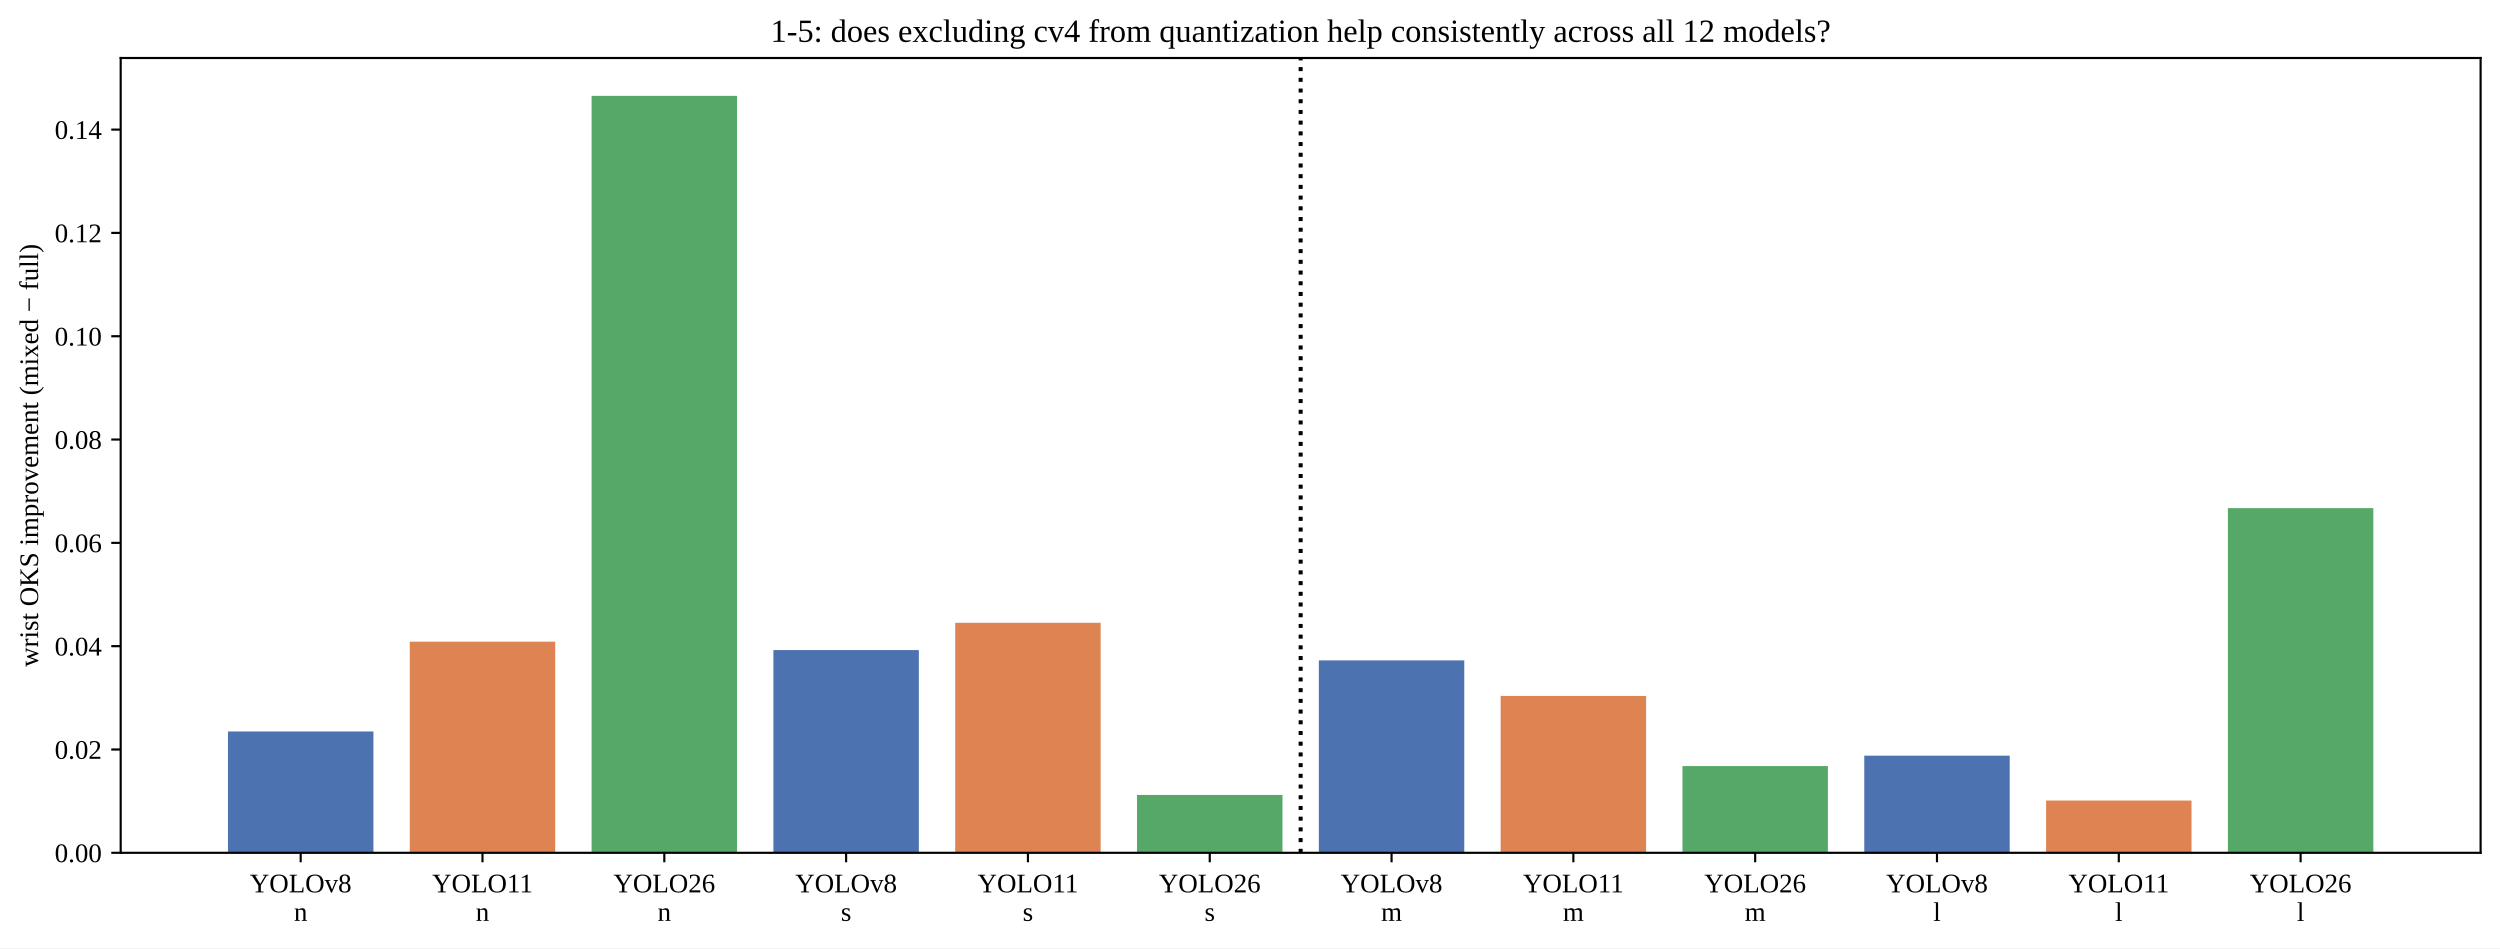
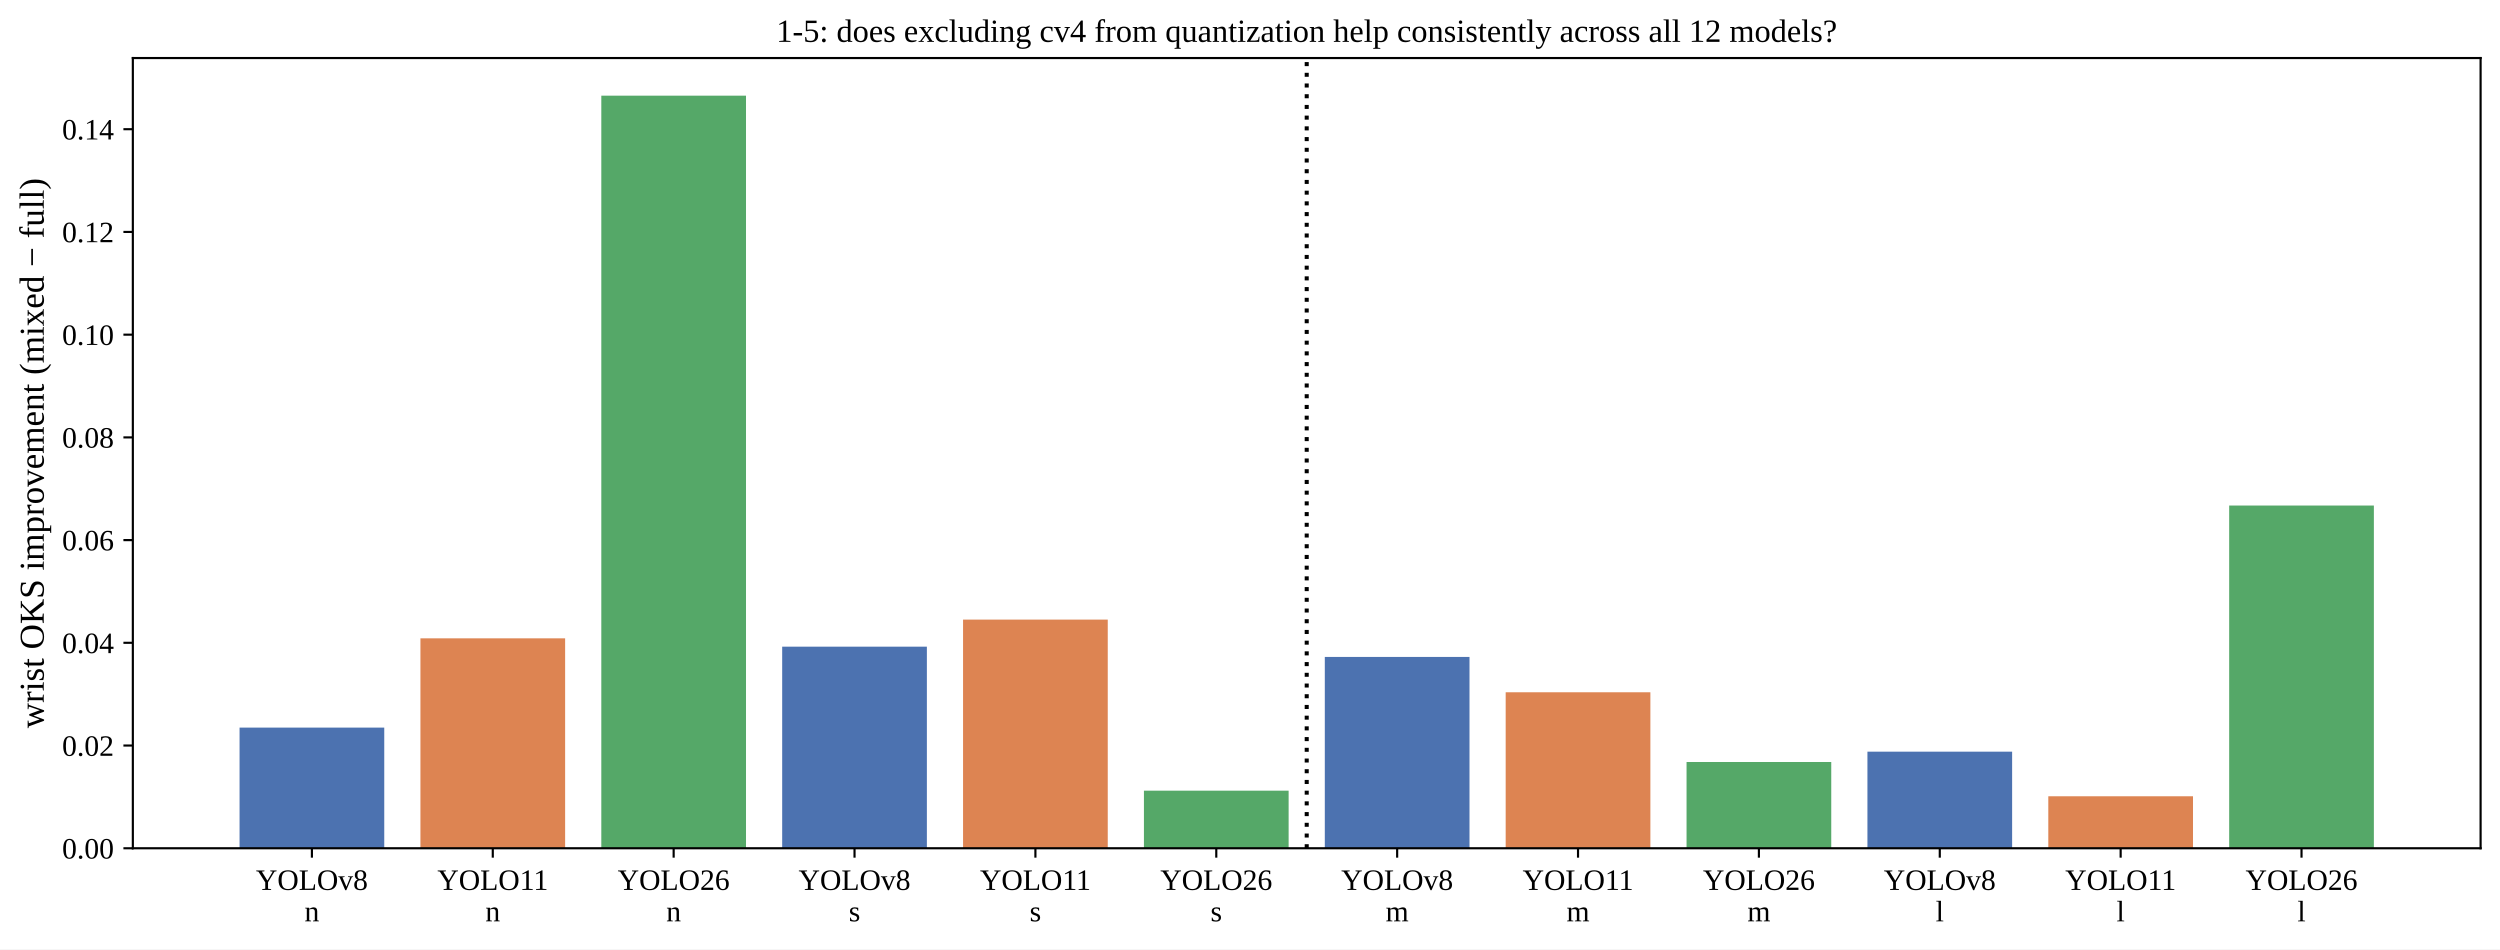
- <svg xmlns="http://www.w3.org/2000/svg" xmlns:xlink="http://www.w3.org/1999/xlink" width="928.042pt" height="351.97pt" viewBox="0 0 928.042 351.97" version="1.1">
+ <svg xmlns="http://www.w3.org/2000/svg" xmlns:xlink="http://www.w3.org/1999/xlink" width="927.483pt" height="352.211pt" viewBox="0 0 927.483 352.211" version="1.1">
  <defs>
    <style type="text/css">*{stroke-linejoin: round; stroke-linecap: butt}</style>
  </defs>
  <g id="figure_1">
    <g id="patch_1">
-       <path d="M 0 351.97  L 928.042 351.97  L 928.042 0  L 0 0  z " style="fill: #ffffff" />
+       <path d="M 0 352.211  L 927.483 352.211  L 927.483 0  L 0 0  z " style="fill: #ffffff" />
    </g>
    <g id="axes_1">
      <g id="patch_2">
-         <path d="M 44.802 316.578  L 920.842 316.578  L 920.842 21.532  L 44.802 21.532  z " style="fill: #ffffff" />
+         <path d="M 49.283 314.7  L 920.283 314.7  L 920.283 21.532  L 49.283 21.532  z " style="fill: #ffffff" />
      </g>
      <g id="patch_3">
-         <path d="M 84.622 316.578  L 138.615 316.578  L 138.615 271.537  L 84.622 271.537  z " clip-path="url(#p460ef5ed97)" style="fill: #4c72b0" />
+         <path d="M 88.873 314.7  L 142.556 314.7  L 142.556 269.945  L 88.873 269.945  z " clip-path="url(#pd3e8bf262c)" style="fill: #4c72b0" />
      </g>
      <g id="patch_4">
-         <path d="M 152.113 316.578  L 206.107 316.578  L 206.107 238.192  L 152.113 238.192  z " clip-path="url(#p460ef5ed97)" style="fill: #dd8452" />
+         <path d="M 155.977 314.7  L 209.659 314.7  L 209.659 236.812  L 155.977 236.812  z " clip-path="url(#pd3e8bf262c)" style="fill: #dd8452" />
      </g>
      <g id="patch_5">
-         <path d="M 219.605 316.578  L 273.598 316.578  L 273.598 35.582  L 219.605 35.582  z " clip-path="url(#p460ef5ed97)" style="fill: #55a868" />
+         <path d="M 223.08 314.7  L 276.763 314.7  L 276.763 35.493  L 223.08 35.493  z " clip-path="url(#pd3e8bf262c)" style="fill: #55a868" />
      </g>
      <g id="patch_6">
-         <path d="M 287.097 316.578  L 341.09 316.578  L 341.09 241.307  L 287.097 241.307  z " clip-path="url(#p460ef5ed97)" style="fill: #4c72b0" />
+         <path d="M 290.183 314.7  L 343.866 314.7  L 343.866 239.908  L 290.183 239.908  z " clip-path="url(#pd3e8bf262c)" style="fill: #4c72b0" />
      </g>
      <g id="patch_7">
-         <path d="M 354.588 316.578  L 408.581 316.578  L 408.581 231.205  L 354.588 231.205  z " clip-path="url(#p460ef5ed97)" style="fill: #dd8452" />
+         <path d="M 357.286 314.7  L 410.969 314.7  L 410.969 229.87  L 357.286 229.87  z " clip-path="url(#pd3e8bf262c)" style="fill: #dd8452" />
      </g>
      <g id="patch_8">
-         <path d="M 422.08 316.578  L 476.073 316.578  L 476.073 295.085  L 422.08 295.085  z " clip-path="url(#p460ef5ed97)" style="fill: #55a868" />
+         <path d="M 424.39 314.7  L 478.072 314.7  L 478.072 293.344  L 424.39 293.344  z " clip-path="url(#pd3e8bf262c)" style="fill: #55a868" />
      </g>
      <g id="patch_9">
-         <path d="M 489.571 316.578  L 543.564 316.578  L 543.564 245.154  L 489.571 245.154  z " clip-path="url(#p460ef5ed97)" style="fill: #4c72b0" />
+         <path d="M 491.493 314.7  L 545.175 314.7  L 545.175 243.73  L 491.493 243.73  z " clip-path="url(#pd3e8bf262c)" style="fill: #4c72b0" />
      </g>
      <g id="patch_10">
-         <path d="M 557.063 316.578  L 611.056 316.578  L 611.056 258.339  L 557.063 258.339  z " clip-path="url(#p460ef5ed97)" style="fill: #dd8452" />
+         <path d="M 558.596 314.7  L 612.279 314.7  L 612.279 256.831  L 558.596 256.831  z " clip-path="url(#pd3e8bf262c)" style="fill: #dd8452" />
      </g>
      <g id="patch_11">
-         <path d="M 624.554 316.578  L 678.547 316.578  L 678.547 284.371  L 624.554 284.371  z " clip-path="url(#p460ef5ed97)" style="fill: #55a868" />
+         <path d="M 625.699 314.7  L 679.382 314.7  L 679.382 282.698  L 625.699 282.698  z " clip-path="url(#pd3e8bf262c)" style="fill: #55a868" />
      </g>
      <g id="patch_12">
-         <path d="M 692.046 316.578  L 746.039 316.578  L 746.039 280.509  L 692.046 280.509  z " clip-path="url(#p460ef5ed97)" style="fill: #4c72b0" />
+         <path d="M 692.803 314.7  L 746.485 314.7  L 746.485 278.86  L 692.803 278.86  z " clip-path="url(#pd3e8bf262c)" style="fill: #4c72b0" />
      </g>
      <g id="patch_13">
-         <path d="M 759.537 316.578  L 813.53 316.578  L 813.53 297.169  L 759.537 297.169  z " clip-path="url(#p460ef5ed97)" style="fill: #dd8452" />
+         <path d="M 759.906 314.7  L 813.588 314.7  L 813.588 295.414  L 759.906 295.414  z " clip-path="url(#pd3e8bf262c)" style="fill: #dd8452" />
      </g>
      <g id="patch_14">
-         <path d="M 827.029 316.578  L 881.022 316.578  L 881.022 188.621  L 827.029 188.621  z " clip-path="url(#p460ef5ed97)" style="fill: #55a868" />
+         <path d="M 827.009 314.7  L 880.692 314.7  L 880.692 187.557  L 827.009 187.557  z " clip-path="url(#pd3e8bf262c)" style="fill: #55a868" />
      </g>
      <g id="matplotlib.axis_1">
        <g id="xtick_1">
          <g id="line2d_1">
            <defs>
-               <path id="m853973a7ac" d="M 0 0  L 0 3.5  " style="stroke: #000000; stroke-width: 0.8" />
+               <path id="m0c4059de9e" d="M 0 0  L 0 3.5  " style="stroke: #000000; stroke-width: 0.8" />
            </defs>
            <g>
-               <use xlink:href="#m853973a7ac" x="111.619" y="316.578" style="stroke: #000000; stroke-width: 0.8" />
+               <use xlink:href="#m0c4059de9e" x="115.715" y="314.7" style="stroke: #000000; stroke-width: 0.8" />
            </g>
          </g>
          <g id="text_1">
-             <text style="font-size: 10px; font-family: 'Times New Roman'" transform="translate(92.73185 331.2612)">YOLOv8</text>
-             <text style="font-size: 10px; font-family: 'Times New Roman'" transform="translate(109.1186 341.852)">n</text>
+             <text style="font-size: 11px; font-family: 'Times New Roman'" transform="translate(94.93935 330.1511)">YOLOv8</text>
+             <text style="font-size: 11px; font-family: 'Times New Roman'" transform="translate(112.9647 341.801)">n</text>
          </g>
        </g>
        <g id="xtick_2">
          <g id="line2d_2">
            <g>
-               <use xlink:href="#m853973a7ac" x="179.11" y="316.578" style="stroke: #000000; stroke-width: 0.8" />
+               <use xlink:href="#m0c4059de9e" x="182.818" y="314.7" style="stroke: #000000; stroke-width: 0.8" />
            </g>
          </g>
          <g id="text_2">
-             <text style="font-size: 10px; font-family: 'Times New Roman'" transform="translate(160.4085 331.2612)">YOLO11</text>
-             <text style="font-size: 10px; font-family: 'Times New Roman'" transform="translate(176.6101 341.852)">n</text>
+             <text style="font-size: 11px; font-family: 'Times New Roman'" transform="translate(162.2463 330.1511)">YOLO11</text>
+             <text style="font-size: 11px; font-family: 'Times New Roman'" transform="translate(180.068 341.801)">n</text>
          </g>
        </g>
        <g id="xtick_3">
          <g id="line2d_3">
            <g>
-               <use xlink:href="#m853973a7ac" x="246.602" y="316.578" style="stroke: #000000; stroke-width: 0.8" />
+               <use xlink:href="#m0c4059de9e" x="249.921" y="314.7" style="stroke: #000000; stroke-width: 0.8" />
            </g>
          </g>
          <g id="text_3">
-             <text style="font-size: 10px; font-family: 'Times New Roman'" transform="translate(227.7149 331.2612)">YOLO26</text>
-             <text style="font-size: 10px; font-family: 'Times New Roman'" transform="translate(244.1016 341.852)">n</text>
+             <text style="font-size: 11px; font-family: 'Times New Roman'" transform="translate(229.1458 330.1511)">YOLO26</text>
+             <text style="font-size: 11px; font-family: 'Times New Roman'" transform="translate(247.1712 341.801)">n</text>
          </g>
        </g>
        <g id="xtick_4">
          <g id="line2d_4">
            <g>
-               <use xlink:href="#m853973a7ac" x="314.093" y="316.578" style="stroke: #000000; stroke-width: 0.8" />
+               <use xlink:href="#m0c4059de9e" x="317.024" y="314.7" style="stroke: #000000; stroke-width: 0.8" />
            </g>
          </g>
          <g id="text_4">
-             <text style="font-size: 10px; font-family: 'Times New Roman'" transform="translate(295.2064 331.2612)">YOLOv8</text>
-             <text style="font-size: 10px; font-family: 'Times New Roman'" transform="translate(312.147 341.852)">s</text>
+             <text style="font-size: 11px; font-family: 'Times New Roman'" transform="translate(296.2491 330.1511)">YOLOv8</text>
+             <text style="font-size: 11px; font-family: 'Times New Roman'" transform="translate(314.8837 341.801)">s</text>
          </g>
        </g>
        <g id="xtick_5">
          <g id="line2d_5">
            <g>
-               <use xlink:href="#m853973a7ac" x="381.585" y="316.578" style="stroke: #000000; stroke-width: 0.8" />
+               <use xlink:href="#m0c4059de9e" x="384.128" y="314.7" style="stroke: #000000; stroke-width: 0.8" />
            </g>
          </g>
          <g id="text_5">
-             <text style="font-size: 10px; font-family: 'Times New Roman'" transform="translate(362.8831 331.2612)">YOLO11</text>
-             <text style="font-size: 10px; font-family: 'Times New Roman'" transform="translate(379.6386 341.852)">s</text>
+             <text style="font-size: 11px; font-family: 'Times New Roman'" transform="translate(363.556 330.1511)">YOLO11</text>
+             <text style="font-size: 11px; font-family: 'Times New Roman'" transform="translate(381.987 341.801)">s</text>
          </g>
        </g>
        <g id="xtick_6">
          <g id="line2d_6">
            <g>
-               <use xlink:href="#m853973a7ac" x="449.076" y="316.578" style="stroke: #000000; stroke-width: 0.8" />
+               <use xlink:href="#m0c4059de9e" x="451.231" y="314.7" style="stroke: #000000; stroke-width: 0.8" />
            </g>
          </g>
          <g id="text_6">
-             <text style="font-size: 10px; font-family: 'Times New Roman'" transform="translate(430.1895 331.2612)">YOLO26</text>
-             <text style="font-size: 10px; font-family: 'Times New Roman'" transform="translate(447.1301 341.852)">s</text>
+             <text style="font-size: 11px; font-family: 'Times New Roman'" transform="translate(430.4555 330.1511)">YOLO26</text>
+             <text style="font-size: 11px; font-family: 'Times New Roman'" transform="translate(449.0902 341.801)">s</text>
          </g>
        </g>
        <g id="xtick_7">
          <g id="line2d_7">
            <g>
-               <use xlink:href="#m853973a7ac" x="516.568" y="316.578" style="stroke: #000000; stroke-width: 0.8" />
+               <use xlink:href="#m0c4059de9e" x="518.334" y="314.7" style="stroke: #000000; stroke-width: 0.8" />
            </g>
          </g>
          <g id="text_7">
-             <text style="font-size: 10px; font-family: 'Times New Roman'" transform="translate(497.681 331.2612)">YOLOv8</text>
-             <text style="font-size: 10px; font-family: 'Times New Roman'" transform="translate(512.6787 341.852)">m</text>
+             <text style="font-size: 11px; font-family: 'Times New Roman'" transform="translate(497.5588 330.1511)">YOLOv8</text>
+             <text style="font-size: 11px; font-family: 'Times New Roman'" transform="translate(514.0562 341.801)">m</text>
          </g>
        </g>
        <g id="xtick_8">
          <g id="line2d_8">
            <g>
-               <use xlink:href="#m853973a7ac" x="584.059" y="316.578" style="stroke: #000000; stroke-width: 0.8" />
+               <use xlink:href="#m0c4059de9e" x="585.437" y="314.7" style="stroke: #000000; stroke-width: 0.8" />
            </g>
          </g>
          <g id="text_8">
-             <text style="font-size: 10px; font-family: 'Times New Roman'" transform="translate(565.3577 331.2612)">YOLO11</text>
-             <text style="font-size: 10px; font-family: 'Times New Roman'" transform="translate(580.1702 341.852)">m</text>
+             <text style="font-size: 11px; font-family: 'Times New Roman'" transform="translate(564.8657 330.1511)">YOLO11</text>
+             <text style="font-size: 11px; font-family: 'Times New Roman'" transform="translate(581.1594 341.801)">m</text>
          </g>
        </g>
        <g id="xtick_9">
          <g id="line2d_9">
            <g>
-               <use xlink:href="#m853973a7ac" x="651.551" y="316.578" style="stroke: #000000; stroke-width: 0.8" />
+               <use xlink:href="#m0c4059de9e" x="652.541" y="314.7" style="stroke: #000000; stroke-width: 0.8" />
            </g>
          </g>
          <g id="text_9">
-             <text style="font-size: 10px; font-family: 'Times New Roman'" transform="translate(632.664 331.2612)">YOLO26</text>
-             <text style="font-size: 10px; font-family: 'Times New Roman'" transform="translate(647.6617 341.852)">m</text>
+             <text style="font-size: 11px; font-family: 'Times New Roman'" transform="translate(631.7652 330.1511)">YOLO26</text>
+             <text style="font-size: 11px; font-family: 'Times New Roman'" transform="translate(648.2627 341.801)">m</text>
          </g>
        </g>
        <g id="xtick_10">
          <g id="line2d_10">
            <g>
-               <use xlink:href="#m853973a7ac" x="719.042" y="316.578" style="stroke: #000000; stroke-width: 0.8" />
+               <use xlink:href="#m0c4059de9e" x="719.644" y="314.7" style="stroke: #000000; stroke-width: 0.8" />
            </g>
          </g>
          <g id="text_10">
-             <text style="font-size: 10px; font-family: 'Times New Roman'" transform="translate(700.1556 331.2612)">YOLOv8</text>
-             <text style="font-size: 10px; font-family: 'Times New Roman'" transform="translate(717.6532 341.8621)">l</text>
+             <text style="font-size: 11px; font-family: 'Times New Roman'" transform="translate(698.8685 330.1511)">YOLOv8</text>
+             <text style="font-size: 11px; font-family: 'Times New Roman'" transform="translate(718.1159 341.8121)">l</text>
          </g>
        </g>
        <g id="xtick_11">
          <g id="line2d_11">
            <g>
-               <use xlink:href="#m853973a7ac" x="786.534" y="316.578" style="stroke: #000000; stroke-width: 0.8" />
+               <use xlink:href="#m0c4059de9e" x="786.747" y="314.7" style="stroke: #000000; stroke-width: 0.8" />
            </g>
          </g>
          <g id="text_11">
-             <text style="font-size: 10px; font-family: 'Times New Roman'" transform="translate(767.8323 331.2612)">YOLO11</text>
-             <text style="font-size: 10px; font-family: 'Times New Roman'" transform="translate(785.1448 341.8621)">l</text>
+             <text style="font-size: 11px; font-family: 'Times New Roman'" transform="translate(766.1754 330.1511)">YOLO11</text>
+             <text style="font-size: 11px; font-family: 'Times New Roman'" transform="translate(785.2191 341.8121)">l</text>
          </g>
        </g>
        <g id="xtick_12">
          <g id="line2d_12">
            <g>
-               <use xlink:href="#m853973a7ac" x="854.025" y="316.578" style="stroke: #000000; stroke-width: 0.8" />
+               <use xlink:href="#m0c4059de9e" x="853.85" y="314.7" style="stroke: #000000; stroke-width: 0.8" />
            </g>
          </g>
          <g id="text_12">
-             <text style="font-size: 10px; font-family: 'Times New Roman'" transform="translate(835.1386 331.2612)">YOLO26</text>
-             <text style="font-size: 10px; font-family: 'Times New Roman'" transform="translate(852.6363 341.8621)">l</text>
+             <text style="font-size: 11px; font-family: 'Times New Roman'" transform="translate(833.0749 330.1511)">YOLO26</text>
+             <text style="font-size: 11px; font-family: 'Times New Roman'" transform="translate(852.3224 341.8121)">l</text>
          </g>
        </g>
      </g>
      <g id="matplotlib.axis_2">
        <g id="ytick_1">
          <g id="line2d_13">
            <defs>
-               <path id="m488b63162c" d="M 0 0  L -3.5 0  " style="stroke: #000000; stroke-width: 0.8" />
+               <path id="m7ca80ee91f" d="M 0 0  L -3.5 0  " style="stroke: #000000; stroke-width: 0.8" />
            </defs>
            <g>
-               <use xlink:href="#m488b63162c" x="44.802" y="316.578" style="stroke: #000000; stroke-width: 0.8" />
+               <use xlink:href="#m7ca80ee91f" x="49.283" y="314.7" style="stroke: #000000; stroke-width: 0.8" />
            </g>
          </g>
          <g id="text_13">
-             <text style="font-size: 10px; font-family: 'Times New Roman'; text-anchor: end" x="37.802" y="320.045" transform="rotate(-0 37.80195 320.0448)">0.00</text>
+             <text style="font-size: 11px; font-family: 'Times New Roman'; text-anchor: end" x="42.283" y="318.513" transform="rotate(-0 42.28254 318.5131)">0.00</text>
          </g>
        </g>
        <g id="ytick_2">
          <g id="line2d_14">
            <g>
-               <use xlink:href="#m488b63162c" x="44.802" y="278.225" style="stroke: #000000; stroke-width: 0.8" />
+               <use xlink:href="#m7ca80ee91f" x="49.283" y="276.591" style="stroke: #000000; stroke-width: 0.8" />
            </g>
          </g>
          <g id="text_14">
-             <text style="font-size: 10px; font-family: 'Times New Roman'; text-anchor: end" x="37.802" y="281.692" transform="rotate(-0 37.80195 281.6917)">0.02</text>
+             <text style="font-size: 11px; font-family: 'Times New Roman'; text-anchor: end" x="42.283" y="280.404" transform="rotate(-0 42.28254 280.4042)">0.02</text>
          </g>
        </g>
        <g id="ytick_3">
          <g id="line2d_15">
            <g>
-               <use xlink:href="#m488b63162c" x="44.802" y="239.872" style="stroke: #000000; stroke-width: 0.8" />
+               <use xlink:href="#m7ca80ee91f" x="49.283" y="238.482" style="stroke: #000000; stroke-width: 0.8" />
            </g>
          </g>
          <g id="text_15">
-             <text style="font-size: 10px; font-family: 'Times New Roman'; text-anchor: end" x="37.802" y="243.339" transform="rotate(-0 37.80195 243.3386)">0.04</text>
+             <text style="font-size: 11px; font-family: 'Times New Roman'; text-anchor: end" x="42.283" y="242.295" transform="rotate(-0 42.28254 242.2952)">0.04</text>
          </g>
        </g>
        <g id="ytick_4">
          <g id="line2d_16">
            <g>
-               <use xlink:href="#m488b63162c" x="44.802" y="201.519" style="stroke: #000000; stroke-width: 0.8" />
+               <use xlink:href="#m7ca80ee91f" x="49.283" y="200.373" style="stroke: #000000; stroke-width: 0.8" />
            </g>
          </g>
          <g id="text_16">
-             <text style="font-size: 10px; font-family: 'Times New Roman'; text-anchor: end" x="37.802" y="204.985" transform="rotate(-0 37.80195 204.9854)">0.06</text>
+             <text style="font-size: 11px; font-family: 'Times New Roman'; text-anchor: end" x="42.283" y="204.186" transform="rotate(-0 42.28254 204.1863)">0.06</text>
          </g>
        </g>
        <g id="ytick_5">
          <g id="line2d_17">
            <g>
-               <use xlink:href="#m488b63162c" x="44.802" y="163.166" style="stroke: #000000; stroke-width: 0.8" />
+               <use xlink:href="#m7ca80ee91f" x="49.283" y="162.264" style="stroke: #000000; stroke-width: 0.8" />
            </g>
          </g>
          <g id="text_17">
-             <text style="font-size: 10px; font-family: 'Times New Roman'; text-anchor: end" x="37.802" y="166.632" transform="rotate(-0 37.80195 166.6323)">0.08</text>
+             <text style="font-size: 11px; font-family: 'Times New Roman'; text-anchor: end" x="42.283" y="166.077" transform="rotate(-0 42.28254 166.0773)">0.08</text>
          </g>
        </g>
        <g id="ytick_6">
          <g id="line2d_18">
            <g>
-               <use xlink:href="#m488b63162c" x="44.802" y="124.812" style="stroke: #000000; stroke-width: 0.8" />
+               <use xlink:href="#m7ca80ee91f" x="49.283" y="124.155" style="stroke: #000000; stroke-width: 0.8" />
            </g>
          </g>
          <g id="text_18">
-             <text style="font-size: 10px; font-family: 'Times New Roman'; text-anchor: end" x="37.802" y="128.279" transform="rotate(-0 37.80195 128.2792)">0.10</text>
+             <text style="font-size: 11px; font-family: 'Times New Roman'; text-anchor: end" x="42.283" y="127.968" transform="rotate(-0 42.28254 127.9683)">0.10</text>
          </g>
        </g>
        <g id="ytick_7">
          <g id="line2d_19">
            <g>
-               <use xlink:href="#m488b63162c" x="44.802" y="86.459" style="stroke: #000000; stroke-width: 0.8" />
+               <use xlink:href="#m7ca80ee91f" x="49.283" y="86.046" style="stroke: #000000; stroke-width: 0.8" />
            </g>
          </g>
          <g id="text_19">
-             <text style="font-size: 10px; font-family: 'Times New Roman'; text-anchor: end" x="37.802" y="89.926" transform="rotate(-0 37.80195 89.92605)">0.12</text>
+             <text style="font-size: 11px; font-family: 'Times New Roman'; text-anchor: end" x="42.283" y="89.859" transform="rotate(-0 42.28254 89.85938)">0.12</text>
          </g>
        </g>
        <g id="ytick_8">
          <g id="line2d_20">
            <g>
-               <use xlink:href="#m488b63162c" x="44.802" y="48.106" style="stroke: #000000; stroke-width: 0.8" />
+               <use xlink:href="#m7ca80ee91f" x="49.283" y="47.937" style="stroke: #000000; stroke-width: 0.8" />
            </g>
          </g>
          <g id="text_20">
-             <text style="font-size: 10px; font-family: 'Times New Roman'; text-anchor: end" x="37.802" y="51.573" transform="rotate(-0 37.80195 51.57292)">0.14</text>
+             <text style="font-size: 11px; font-family: 'Times New Roman'; text-anchor: end" x="42.283" y="51.75" transform="rotate(-0 42.28254 51.75042)">0.14</text>
          </g>
        </g>
        <g id="text_21">
-           <text style="font-size: 10px; font-family: 'Times New Roman'; text-anchor: middle" x="14.144" y="169.055" transform="rotate(-90 14.14375 169.0553)">wrist OKS improvement (mixed − full)</text>
+           <text style="font-size: 13px; font-family: 'Times New Roman'; text-anchor: middle" x="16.227" y="168.116" transform="rotate(-90 16.22687 168.1161)">wrist OKS improvement (mixed − full)</text>
        </g>
      </g>
      <g id="line2d_21">
-         <path d="M 482.822 316.578  L 482.822 21.532  " clip-path="url(#p460ef5ed97)" style="fill: none; stroke-dasharray: 1.5,2.475; stroke-dashoffset: 0; stroke: #000000; stroke-width: 1.5" />
+         <path d="M 484.783 314.7  L 484.783 21.532  " clip-path="url(#pd3e8bf262c)" style="fill: none; stroke-dasharray: 1.5,2.475; stroke-dashoffset: 0; stroke: #000000; stroke-width: 1.5" />
      </g>
      <g id="patch_15">
-         <path d="M 44.802 316.578  L 44.802 21.532  " style="fill: none; stroke: #000000; stroke-width: 0.8; stroke-linejoin: miter; stroke-linecap: square" />
+         <path d="M 49.283 314.7  L 49.283 21.532  " style="fill: none; stroke: #000000; stroke-width: 0.8; stroke-linejoin: miter; stroke-linecap: square" />
      </g>
      <g id="patch_16">
-         <path d="M 920.842 316.578  L 920.842 21.532  " style="fill: none; stroke: #000000; stroke-width: 0.8; stroke-linejoin: miter; stroke-linecap: square" />
+         <path d="M 920.283 314.7  L 920.283 21.532  " style="fill: none; stroke: #000000; stroke-width: 0.8; stroke-linejoin: miter; stroke-linecap: square" />
      </g>
      <g id="patch_17">
-         <path d="M 44.802 316.578  L 920.842 316.578  " style="fill: none; stroke: #000000; stroke-width: 0.8; stroke-linejoin: miter; stroke-linecap: square" />
+         <path d="M 49.283 314.7  L 920.283 314.7  " style="fill: none; stroke: #000000; stroke-width: 0.8; stroke-linejoin: miter; stroke-linecap: square" />
      </g>
      <g id="patch_18">
-         <path d="M 44.802 21.532  L 920.842 21.532  " style="fill: none; stroke: #000000; stroke-width: 0.8; stroke-linejoin: miter; stroke-linecap: square" />
+         <path d="M 49.283 21.532  L 920.283 21.532  " style="fill: none; stroke: #000000; stroke-width: 0.8; stroke-linejoin: miter; stroke-linecap: square" />
      </g>
      <g id="text_22">
-         <text style="font-size: 12px; font-family: 'Times New Roman'; text-anchor: middle" x="482.822" y="15.533" transform="rotate(-0 482.822 15.5325)">1-5: does excluding cv4 from quantization help consistently across all 12 models?</text>
+         <text style="font-size: 12px; font-family: 'Times New Roman'; text-anchor: middle" x="484.783" y="15.533" transform="rotate(-0 484.7825 15.5325)">1-5: does excluding cv4 from quantization help consistently across all 12 models?</text>
      </g>
    </g>
  </g>
  <defs>
-     <clipPath id="p460ef5ed97">
-       <rect x="44.802" y="21.532" width="876.04" height="295.046" />
+     <clipPath id="pd3e8bf262c">
+       <rect x="49.283" y="21.532" width="871" height="293.167" />
    </clipPath>
  </defs>
</svg>
